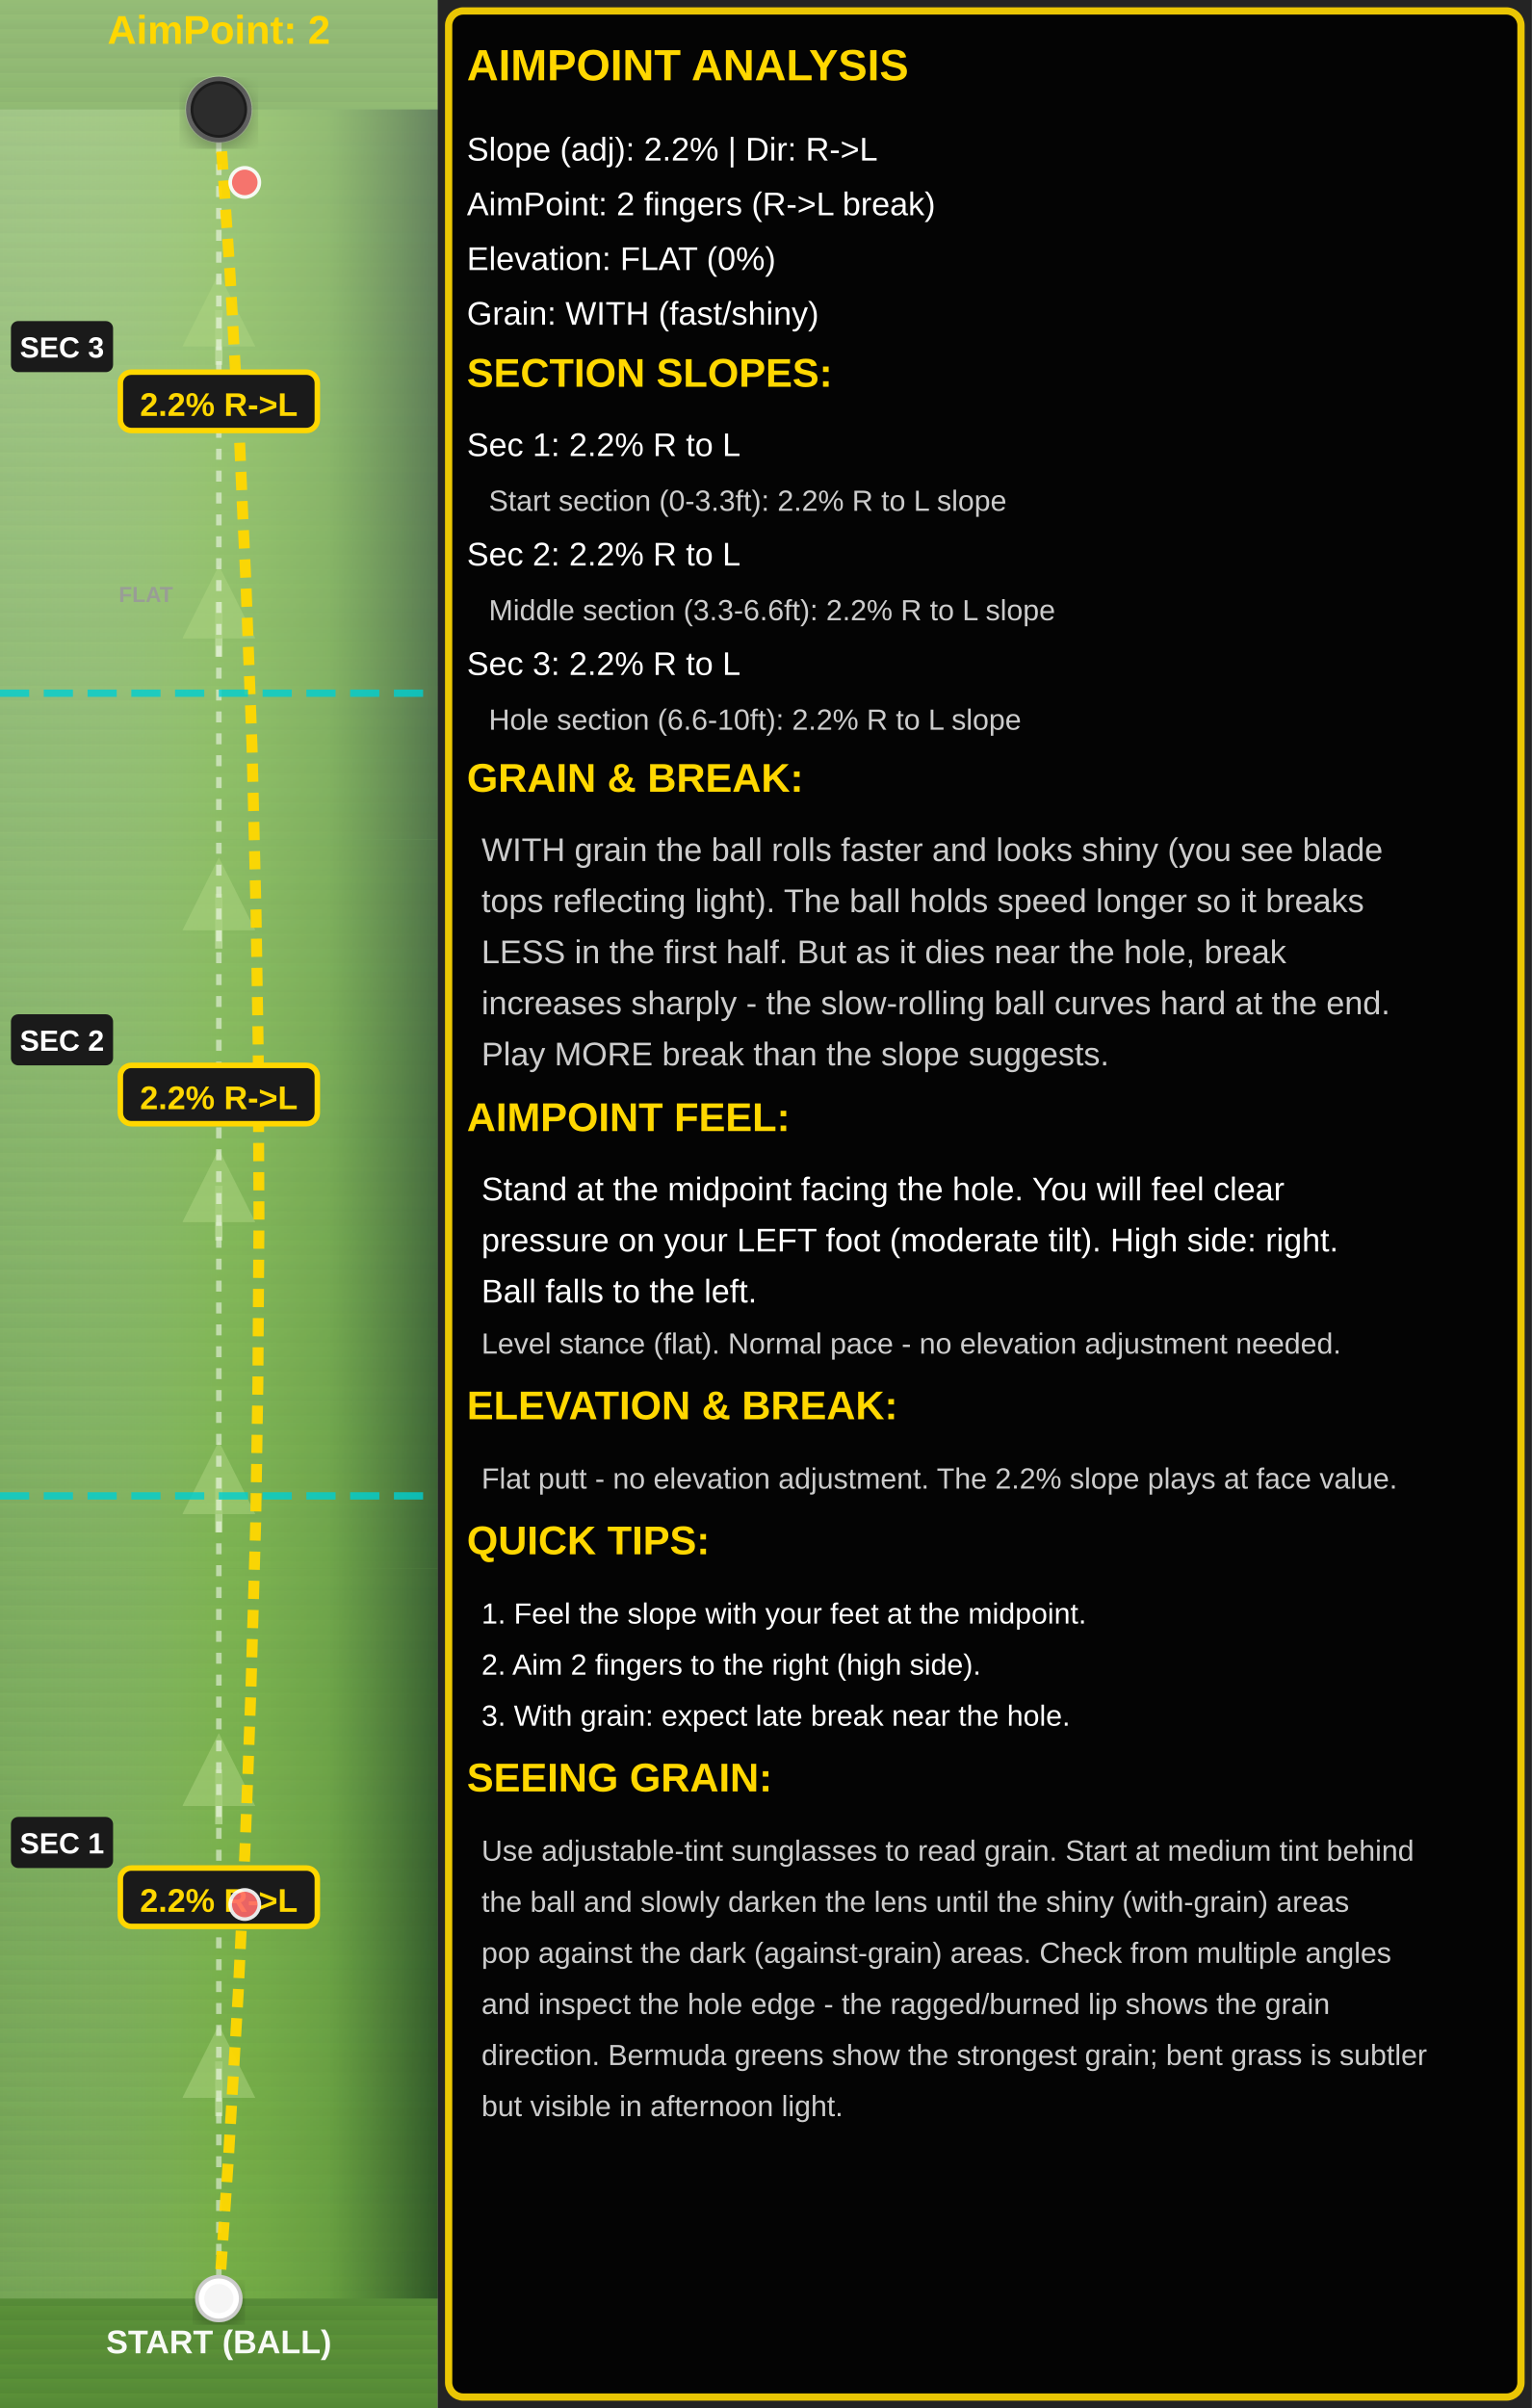
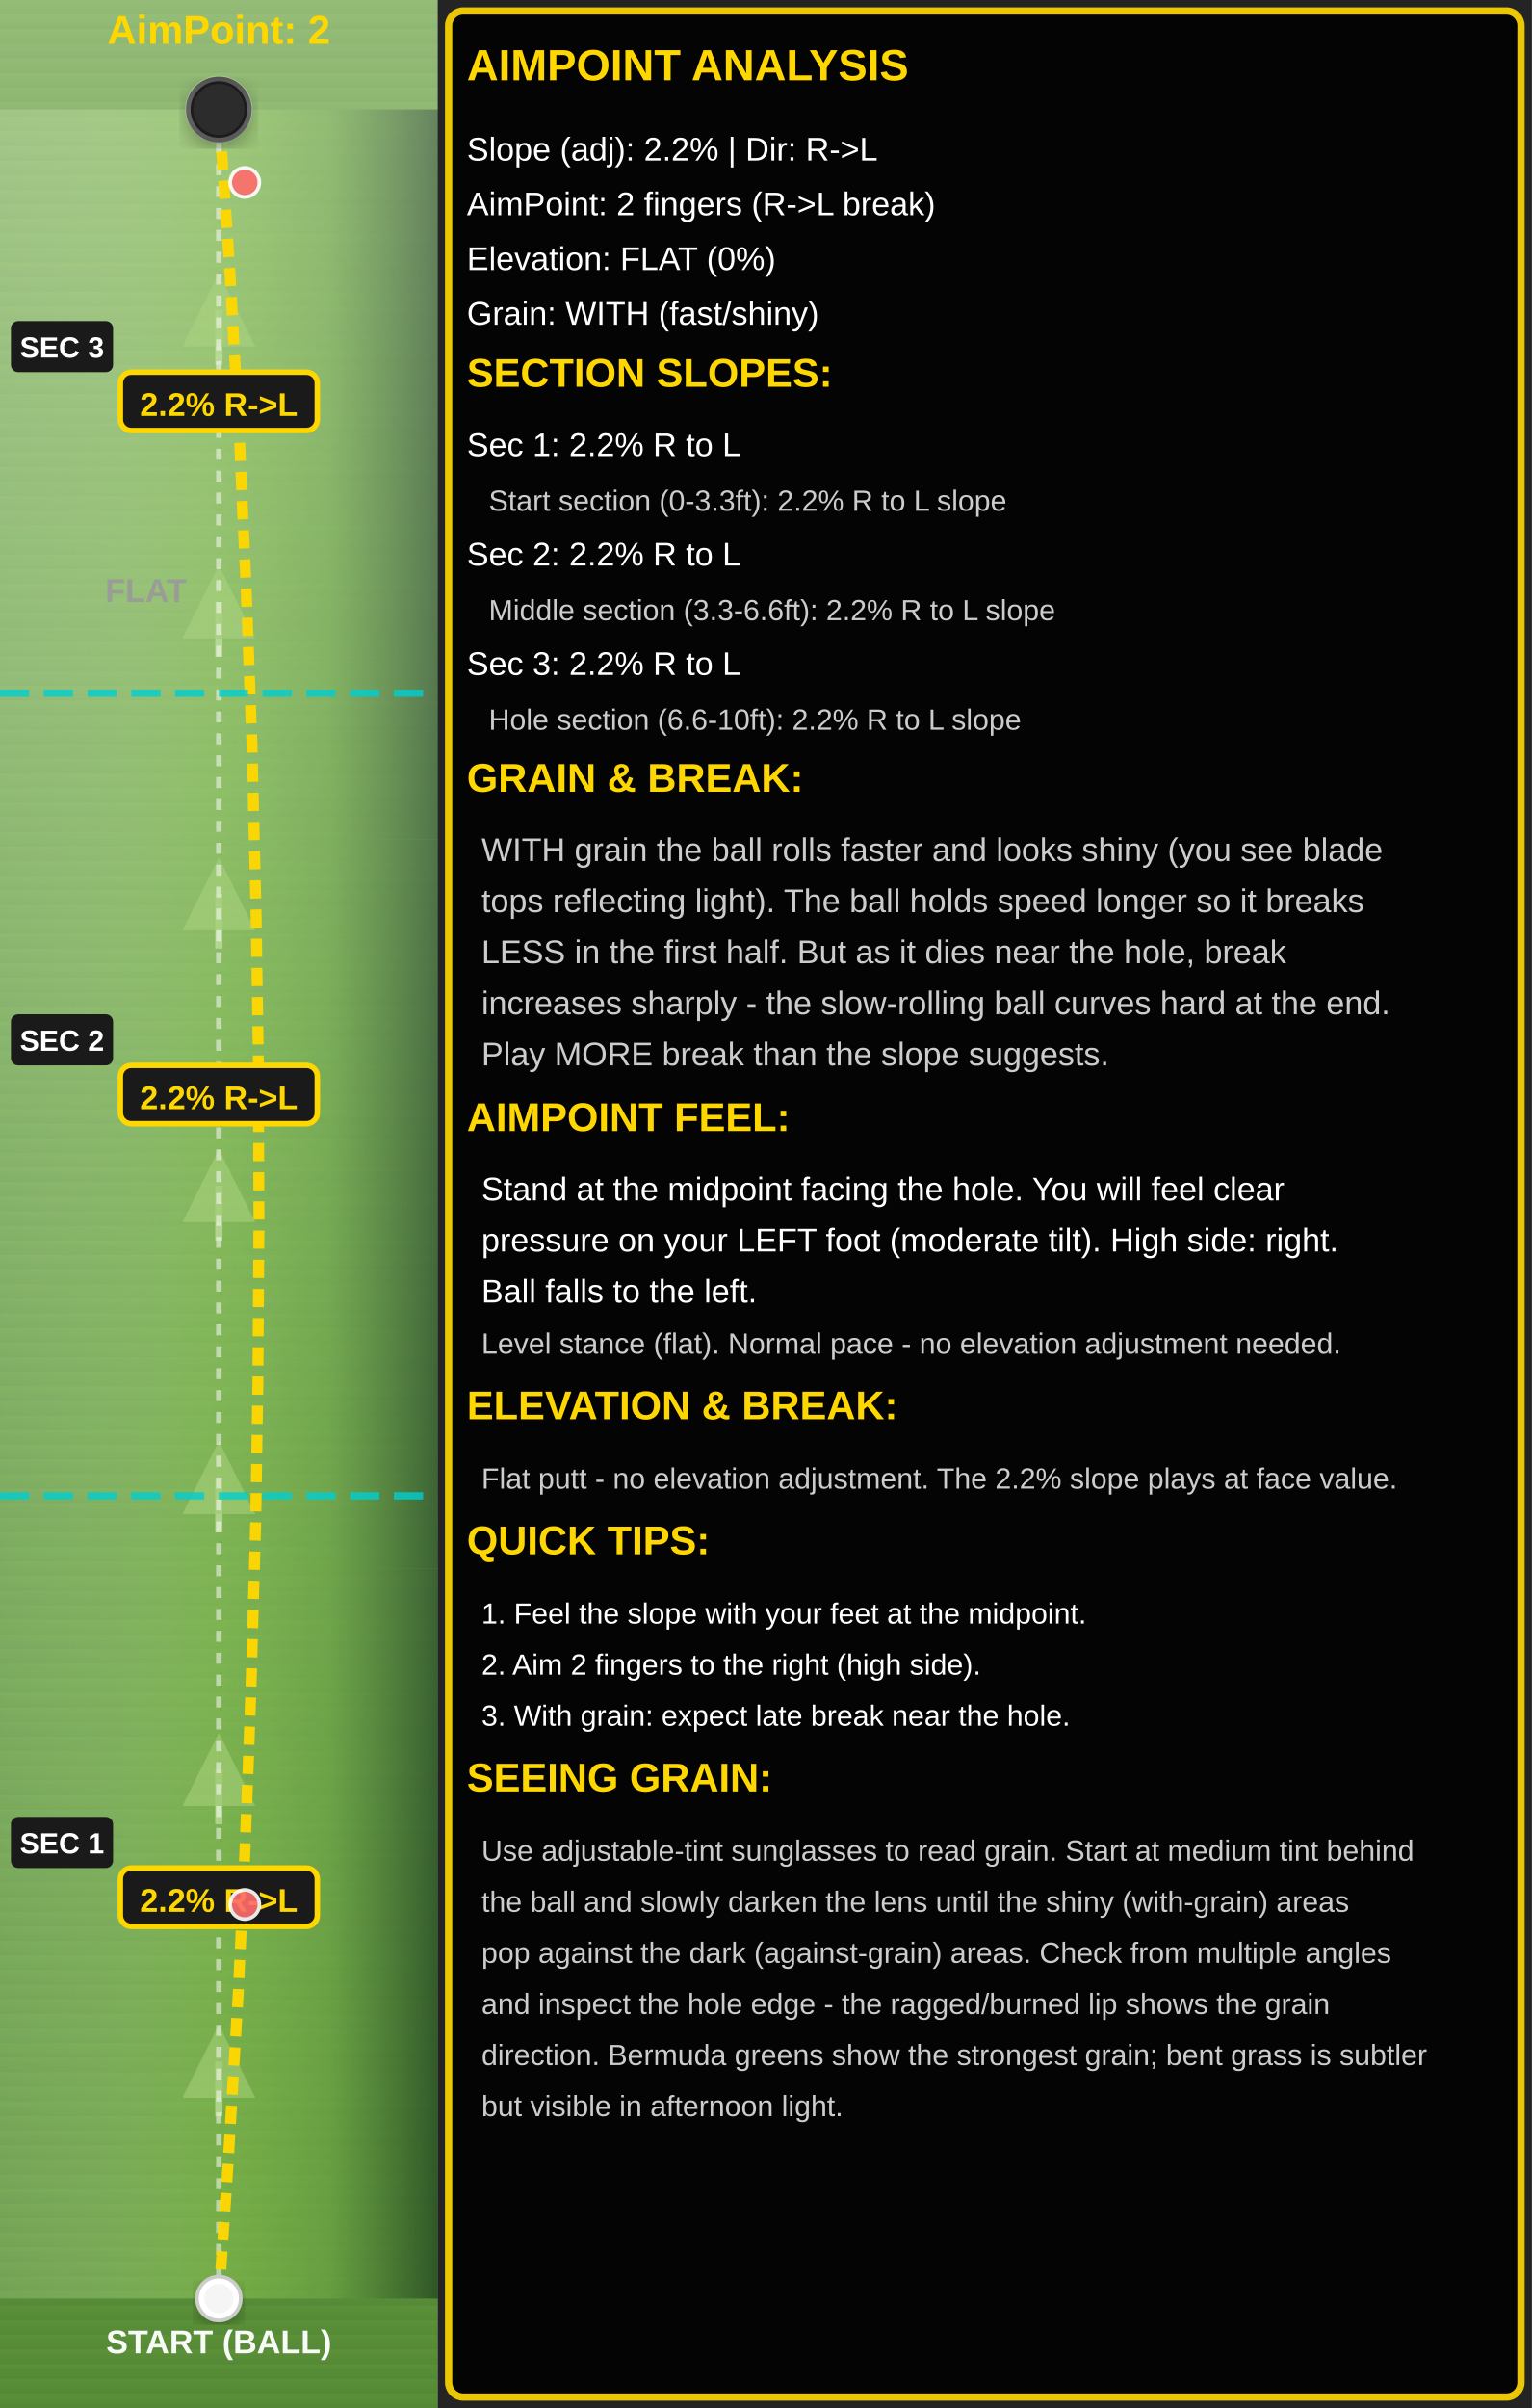
<svg xmlns="http://www.w3.org/2000/svg" width="420" height="660">
  <defs>
    <linearGradient id="baseGreen" x1="0%" y1="0%" x2="0%" y2="100%">
      <stop offset="0%" style="stop-color:#689F38;stop-opacity:1" />
      <stop offset="50%" style="stop-color:#558B2F;stop-opacity:1" />
      <stop offset="100%" style="stop-color:#4A7C27;stop-opacity:1" />
    </linearGradient>
    <linearGradient id="grainGradient" x1="0%" y1="0%" x2="0%" y2="100%">
      <stop offset="0%" style="stop-color:#E8F5E9;stop-opacity:0.6" />
      <stop offset="30%" style="stop-color:#C8E6C9;stop-opacity:0.5" />
      <stop offset="60%" style="stop-color:#A5D6A7;stop-opacity:0.35" />
      <stop offset="100%" style="stop-color:#81C784;stop-opacity:0.2" />
    </linearGradient>
    <linearGradient id="elevationGradient" x1="0%" y1="0%" x2="0%" y2="100%">
      <stop offset="0%" style="stop-color:#689F38;stop-opacity:0.15" />
      <stop offset="100%" style="stop-color:#689F38;stop-opacity:0.15" />
    </linearGradient>
    <linearGradient id="breakGradientSec1" x1="0%" y1="0%" x2="100%" y2="0%">
      <stop offset="0%" style="stop-color:#C5E1A5;stop-opacity:0.284" />
      <stop offset="25%" style="stop-color:#AED581;stop-opacity:0.405" />
      <stop offset="50%" style="stop-color:#8BC34A;stop-opacity:0.586" />
      <stop offset="75%" style="stop-color:#689F38;stop-opacity:0.737" />
      <stop offset="100%" style="stop-color:#1B3D14;stop-opacity:0.888" />
    </linearGradient>
    <linearGradient id="breakGradientSec2" x1="0%" y1="0%" x2="100%" y2="0%">
      <stop offset="0%" style="stop-color:#C5E1A5;stop-opacity:0.284" />
      <stop offset="25%" style="stop-color:#AED581;stop-opacity:0.405" />
      <stop offset="50%" style="stop-color:#8BC34A;stop-opacity:0.586" />
      <stop offset="75%" style="stop-color:#689F38;stop-opacity:0.737" />
      <stop offset="100%" style="stop-color:#1B3D14;stop-opacity:0.888" />
    </linearGradient>
    <linearGradient id="breakGradientSec3" x1="0%" y1="0%" x2="100%" y2="0%">
      <stop offset="0%" style="stop-color:#C5E1A5;stop-opacity:0.284" />
      <stop offset="25%" style="stop-color:#AED581;stop-opacity:0.405" />
      <stop offset="50%" style="stop-color:#8BC34A;stop-opacity:0.586" />
      <stop offset="75%" style="stop-color:#689F38;stop-opacity:0.737" />
      <stop offset="100%" style="stop-color:#1B3D14;stop-opacity:0.888" />
    </linearGradient>
    <linearGradient id="holeGrainGradient" x1="50%" y1="0%" x2="50%" y2="100%">
      <stop offset="0%" style="stop-color:#FFFFFF;stop-opacity:0.3" />
      <stop offset="50%" style="stop-color:#CCCCCC;stop-opacity:0.5" />
      <stop offset="100%" style="stop-color:#999999;stop-opacity:0.6" />
    </linearGradient>
    <filter id="shadow">
      <feDropShadow dx="0" dy="2" stdDeviation="3" flood-opacity="0.3" />
    </filter>
    <marker id="arrowhead-grain" markerWidth="10" markerHeight="10" refX="5" refY="5" orient="auto">
      <polygon points="0,0 10,5 0,10" fill="#AED581" opacity="0.7" />
    </marker>
    <marker id="arrowhead-elev-up" markerWidth="8" markerHeight="8" refX="4" refY="8" orient="0">
      <polygon points="4,0 8,8 0,8" fill="#FFA726" opacity="0.85" />
    </marker>
    <marker id="arrowhead-elev-down" markerWidth="8" markerHeight="8" refX="4" refY="0" orient="0">
      <polygon points="0,0 8,0 4,8" fill="#4FC3F7" opacity="0.85" />
    </marker>
    <pattern id="grassTexture" x="0" y="0" width="4" height="4" patternUnits="userSpaceOnUse">
      <rect width="4" height="4" fill="url(#baseGreen)" opacity="0.95" />
      <line x1="0" y1="2" x2="4" y2="2" stroke="#5A9B3F" stroke-width="0.5" opacity="0.3" />
    </pattern>
  </defs>
  <rect width="120" height="660" fill="url(#baseGreen)" />
  <rect width="120" height="660" fill="url(#grassTexture)" opacity="0.3" />
  <rect width="120" height="660" fill="url(#elevationGradient)" opacity="0.7" />
  <rect x="0" y="430.0" width="120" height="200.0" fill="url(#breakGradientSec1)" opacity="1.0" />
  <rect x="0" y="230.0" width="120" height="200.0" fill="url(#breakGradientSec2)" opacity="1.0" />
  <rect x="0" y="30" width="120" height="200.0" fill="url(#breakGradientSec3)" opacity="1.0" />
  <rect width="120" height="660" fill="url(#grainGradient)" opacity="0.6" />
  <line x1="60.0" y1="100" x2="60.0" y2="85" stroke="#C5E1A5" stroke-width="2" opacity="0.7" marker-end="url(#arrowhead-grain)" />
  <line x1="60.0" y1="180" x2="60.0" y2="165" stroke="#C5E1A5" stroke-width="2" opacity="0.7" marker-end="url(#arrowhead-grain)" />
  <line x1="60.0" y1="260" x2="60.0" y2="245" stroke="#C5E1A5" stroke-width="2" opacity="0.7" marker-end="url(#arrowhead-grain)" />
  <line x1="60.0" y1="340" x2="60.0" y2="325" stroke="#C5E1A5" stroke-width="2" opacity="0.7" marker-end="url(#arrowhead-grain)" />
  <line x1="60.0" y1="420" x2="60.0" y2="405" stroke="#C5E1A5" stroke-width="2" opacity="0.7" marker-end="url(#arrowhead-grain)" />
  <line x1="60.0" y1="500" x2="60.0" y2="485" stroke="#C5E1A5" stroke-width="2" opacity="0.7" marker-end="url(#arrowhead-grain)" />
  <line x1="60.0" y1="580" x2="60.0" y2="565" stroke="#C5E1A5" stroke-width="2" opacity="0.7" marker-end="url(#arrowhead-grain)" />
-   <text x="40.0" y="165" font-family="Arial, sans-serif" font-size="6" fill="#999999" text-anchor="middle" font-weight="bold" opacity="0.9">FLAT</text>
+   <text x="40.0" y="165" font-family="Arial, sans-serif" font-size="9" fill="#999999" text-anchor="middle" font-weight="bold" opacity="0.9">FLAT</text>
  <line x1="60.0" y1="630" x2="60.0" y2="30.0" stroke="#FFFFFF" stroke-width="1.5" stroke-dasharray="3,3" opacity="0.5" />
  <path d="M 60.0 630.0 C 60.9 617.5, 61.7 604.6, 62.6 592.0 C 63.5 577.0, 64.4 561.5, 65.3 546.5 C 65.9 533.9, 66.5 521.0, 67.1 508.5 C 67.7 493.4, 68.3 477.9, 68.8 462.9 C 69.2 447.9, 69.7 432.4, 70.1 417.3 C 70.3 404.8, 70.5 391.9, 70.7 379.4 C 70.8 364.3, 70.9 348.8, 71.0 333.8 C 70.9 318.8, 70.9 303.3, 70.8 288.2 C 70.6 275.7, 70.4 262.8, 70.2 250.3 C 69.8 235.2, 69.5 219.7, 69.1 204.7 C 68.5 189.6, 68.0 174.2, 67.4 159.1 C 66.8 146.6, 66.2 133.7, 65.7 121.1 C 64.8 106.1, 63.9 90.6, 63.1 75.6 C 62.1 60.5, 61.0 45.0, 60.0 30.0" stroke="#FFD700" stroke-width="3" fill="none" stroke-dasharray="5,3" opacity="0.95" />
  <line x1="0" y1="410.0" x2="120" y2="410.0" stroke="#00CED1" stroke-width="2" opacity="0.8" stroke-dasharray="8,4" />
  <line x1="0" y1="190.0" x2="120" y2="190.0" stroke="#00CED1" stroke-width="2" opacity="0.8" stroke-dasharray="8,4" />
  <rect x="3" y="498.0" width="28" height="14" fill="#1A1A1A" rx="2" />
  <text x="17" y="508.0" font-family="Arial, sans-serif" font-size="8" fill="#FFFFFF" text-anchor="middle" font-weight="bold">SEC 1</text>
  <rect x="33.0" y="512.0" width="54" height="16" fill="#1A1A1A" rx="3" stroke="#FFD700" stroke-width="1.5" />
  <text x="60.0" y="524.0" font-family="Arial, sans-serif" font-size="9" fill="#FFD700" text-anchor="middle" font-weight="bold">2.2% R-&gt;L</text>
  <rect x="3" y="278.0" width="28" height="14" fill="#1A1A1A" rx="2" />
  <text x="17" y="288.0" font-family="Arial, sans-serif" font-size="8" fill="#FFFFFF" text-anchor="middle" font-weight="bold">SEC 2</text>
  <rect x="33.0" y="292.0" width="54" height="16" fill="#1A1A1A" rx="3" stroke="#FFD700" stroke-width="1.5" />
  <text x="60.0" y="304.0" font-family="Arial, sans-serif" font-size="9" fill="#FFD700" text-anchor="middle" font-weight="bold">2.2% R-&gt;L</text>
  <rect x="3" y="88.0" width="28" height="14" fill="#1A1A1A" rx="2" />
  <text x="17" y="98.0" font-family="Arial, sans-serif" font-size="8" fill="#FFFFFF" text-anchor="middle" font-weight="bold">SEC 3</text>
  <rect x="33.0" y="102.0" width="54" height="16" fill="#1A1A1A" rx="3" stroke="#FFD700" stroke-width="1.5" />
  <text x="60.0" y="114.0" font-family="Arial, sans-serif" font-size="9" fill="#FFD700" text-anchor="middle" font-weight="bold">2.2% R-&gt;L</text>
  <circle cx="67.107" cy="522" r="4" fill="#FF6B6B" opacity="0.9" stroke="#FFFFFF" stroke-width="1" />
  <circle cx="67.107" cy="50" r="4" fill="#FF6B6B" opacity="0.9" stroke="#FFFFFF" stroke-width="1" />
  <text x="60.0" y="12" font-family="Arial, sans-serif" font-size="11" fill="#FFD700" text-anchor="middle" font-weight="bold">AimPoint: 2</text>
  <circle cx="60.0" cy="30.0" r="9" fill="#1A1A1A" filter="url(#shadow)" />
  <circle cx="60.0" cy="30.0" r="7" fill="#2C2C2C" />
  <circle cx="60.0" cy="30.0" r="8.5" fill="none" stroke="url(#holeGrainGradient)" stroke-width="1.5" opacity="0.8" />
  <circle cx="60.0" cy="630" r="6" fill="#FFFFFF" stroke="#CCCCCC" stroke-width="1" filter="url(#shadow)" />
  <circle cx="60.0" cy="630" r="4" fill="#F5F5F5" />
  <text x="60.0" y="645" font-family="Arial, sans-serif" font-size="9" fill="#FFFFFF" text-anchor="middle" font-weight="bold" opacity="0.95">START (BALL)</text>
  <rect x="120" y="0" width="300" height="660" fill="#1A1A1A" opacity="0.95" />
  <rect x="123" y="3" width="294" height="654" fill="#000000" opacity="0.9" rx="4" stroke="#FFD700" stroke-width="2" />
  <text x="128" y="22" font-family="Arial, sans-serif" font-size="12" fill="#FFD700" font-weight="bold">AIMPOINT ANALYSIS</text>
  <text x="128" y="44" font-family="Arial, sans-serif" font-size="9" fill="#FFFFFF">Slope (adj): 2.2%  |  Dir: R-&gt;L</text>
  <text x="128" y="59" font-family="Arial, sans-serif" font-size="9" fill="#FFFFFF">AimPoint: 2 fingers (R-&gt;L break)</text>
  <text x="128" y="74" font-family="Arial, sans-serif" font-size="9" fill="#FFFFFF">Elevation: FLAT (0%)</text>
  <text x="128" y="89" font-family="Arial, sans-serif" font-size="9" fill="#FFFFFF">Grain: WITH (fast/shiny)</text>
  <text x="128" y="106" font-family="Arial, sans-serif" font-size="11" fill="#FFD700" font-weight="bold">SECTION SLOPES:</text>
  <text x="128" y="125" font-family="Arial, sans-serif" font-size="9" fill="#FFFFFF">Sec 1: 2.2% R to L</text>
  <text x="134" y="140" font-family="Arial, sans-serif" font-size="8" fill="#CCCCCC">Start section (0-3.3ft): 2.2% R to L slope</text>
  <text x="128" y="155" font-family="Arial, sans-serif" font-size="9" fill="#FFFFFF">Sec 2: 2.2% R to L</text>
  <text x="134" y="170" font-family="Arial, sans-serif" font-size="8" fill="#CCCCCC">Middle section (3.3-6.6ft): 2.2% R to L slope</text>
  <text x="128" y="185" font-family="Arial, sans-serif" font-size="9" fill="#FFFFFF">Sec 3: 2.2% R to L</text>
  <text x="134" y="200" font-family="Arial, sans-serif" font-size="8" fill="#CCCCCC">Hole section (6.6-10ft): 2.2% R to L slope</text>
  <text x="128" y="217" font-family="Arial, sans-serif" font-size="11" fill="#FFD700" font-weight="bold">GRAIN &amp; BREAK:</text>
  <text x="132" y="236" font-family="Arial, sans-serif" font-size="9" fill="#CCCCCC">WITH grain the ball rolls faster and looks shiny (you see blade</text>
  <text x="132" y="250" font-family="Arial, sans-serif" font-size="9" fill="#CCCCCC">tops reflecting light). The ball holds speed longer so it breaks</text>
  <text x="132" y="264" font-family="Arial, sans-serif" font-size="9" fill="#CCCCCC">LESS in the first half. But as it dies near the hole, break</text>
  <text x="132" y="278" font-family="Arial, sans-serif" font-size="9" fill="#CCCCCC">increases sharply - the slow-rolling ball curves hard at the end.</text>
  <text x="132" y="292" font-family="Arial, sans-serif" font-size="9" fill="#CCCCCC">Play MORE break than the slope suggests.</text>
  <text x="128" y="310" font-family="Arial, sans-serif" font-size="11" fill="#FFD700" font-weight="bold">AIMPOINT FEEL:</text>
  <text x="132" y="329" font-family="Arial, sans-serif" font-size="9" fill="#FFFFFF">Stand at the midpoint facing the hole. You will feel clear</text>
  <text x="132" y="343" font-family="Arial, sans-serif" font-size="9" fill="#FFFFFF">pressure on your LEFT foot (moderate tilt). High side: right.</text>
  <text x="132" y="357" font-family="Arial, sans-serif" font-size="9" fill="#FFFFFF">Ball falls to the left.</text>
  <text x="132" y="371" font-family="Arial, sans-serif" font-size="8" fill="#CCCCCC">Level stance (flat). Normal pace - no elevation adjustment needed.</text>
  <text x="128" y="389" font-family="Arial, sans-serif" font-size="11" fill="#FFD700" font-weight="bold">ELEVATION &amp; BREAK:</text>
  <text x="132" y="408" font-family="Arial, sans-serif" font-size="8" fill="#CCCCCC">Flat putt - no elevation adjustment. The 2.2% slope plays at face value.</text>
  <text x="128" y="426" font-family="Arial, sans-serif" font-size="11" fill="#FFD700" font-weight="bold">QUICK TIPS:</text>
  <text x="132" y="445" font-family="Arial, sans-serif" font-size="8" fill="#FFFFFF">1. Feel the slope with your feet at the midpoint.</text>
  <text x="132" y="459" font-family="Arial, sans-serif" font-size="8" fill="#FFFFFF">2. Aim 2 fingers to the right (high side).</text>
  <text x="132" y="473" font-family="Arial, sans-serif" font-size="8" fill="#FFFFFF">3. With grain: expect late break near the hole.</text>
  <text x="128" y="491" font-family="Arial, sans-serif" font-size="11" fill="#FFD700" font-weight="bold">SEEING GRAIN:</text>
  <text x="132" y="510" font-family="Arial, sans-serif" font-size="8" fill="#CCCCCC">Use adjustable-tint sunglasses to read grain. Start at medium tint behind</text>
  <text x="132" y="524" font-family="Arial, sans-serif" font-size="8" fill="#CCCCCC">the ball and slowly darken the lens until the shiny (with-grain) areas</text>
  <text x="132" y="538" font-family="Arial, sans-serif" font-size="8" fill="#CCCCCC">pop against the dark (against-grain) areas. Check from multiple angles</text>
  <text x="132" y="552" font-family="Arial, sans-serif" font-size="8" fill="#CCCCCC">and inspect the hole edge - the ragged/burned lip shows the grain</text>
  <text x="132" y="566" font-family="Arial, sans-serif" font-size="8" fill="#CCCCCC">direction. Bermuda greens show the strongest grain; bent grass is subtler</text>
  <text x="132" y="580" font-family="Arial, sans-serif" font-size="8" fill="#CCCCCC">but visible in afternoon light.</text>
</svg>
